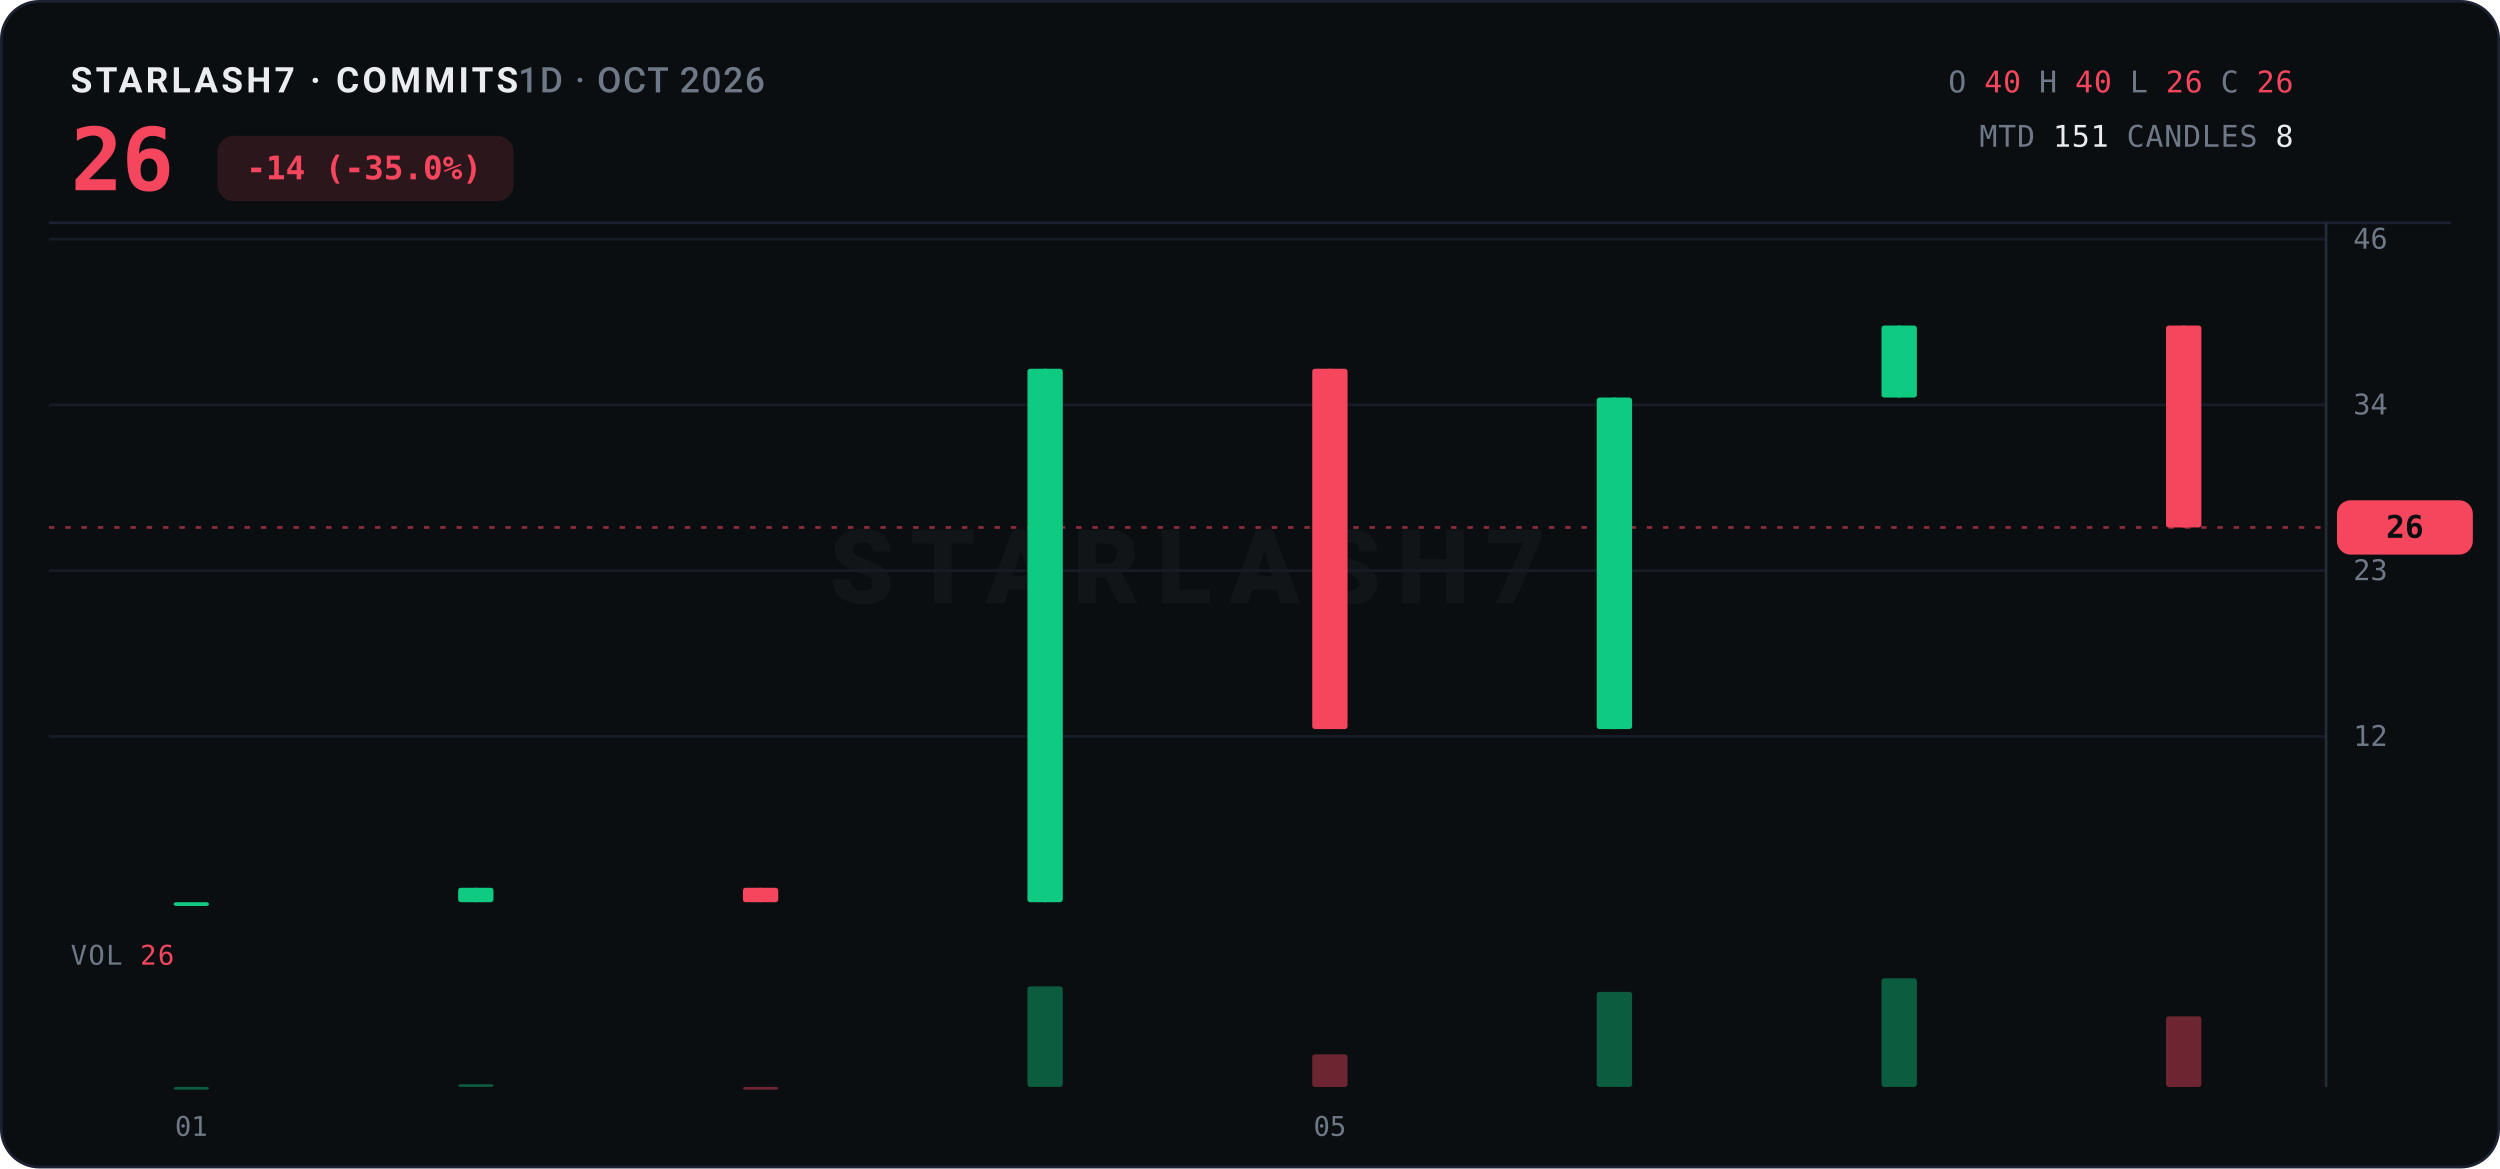
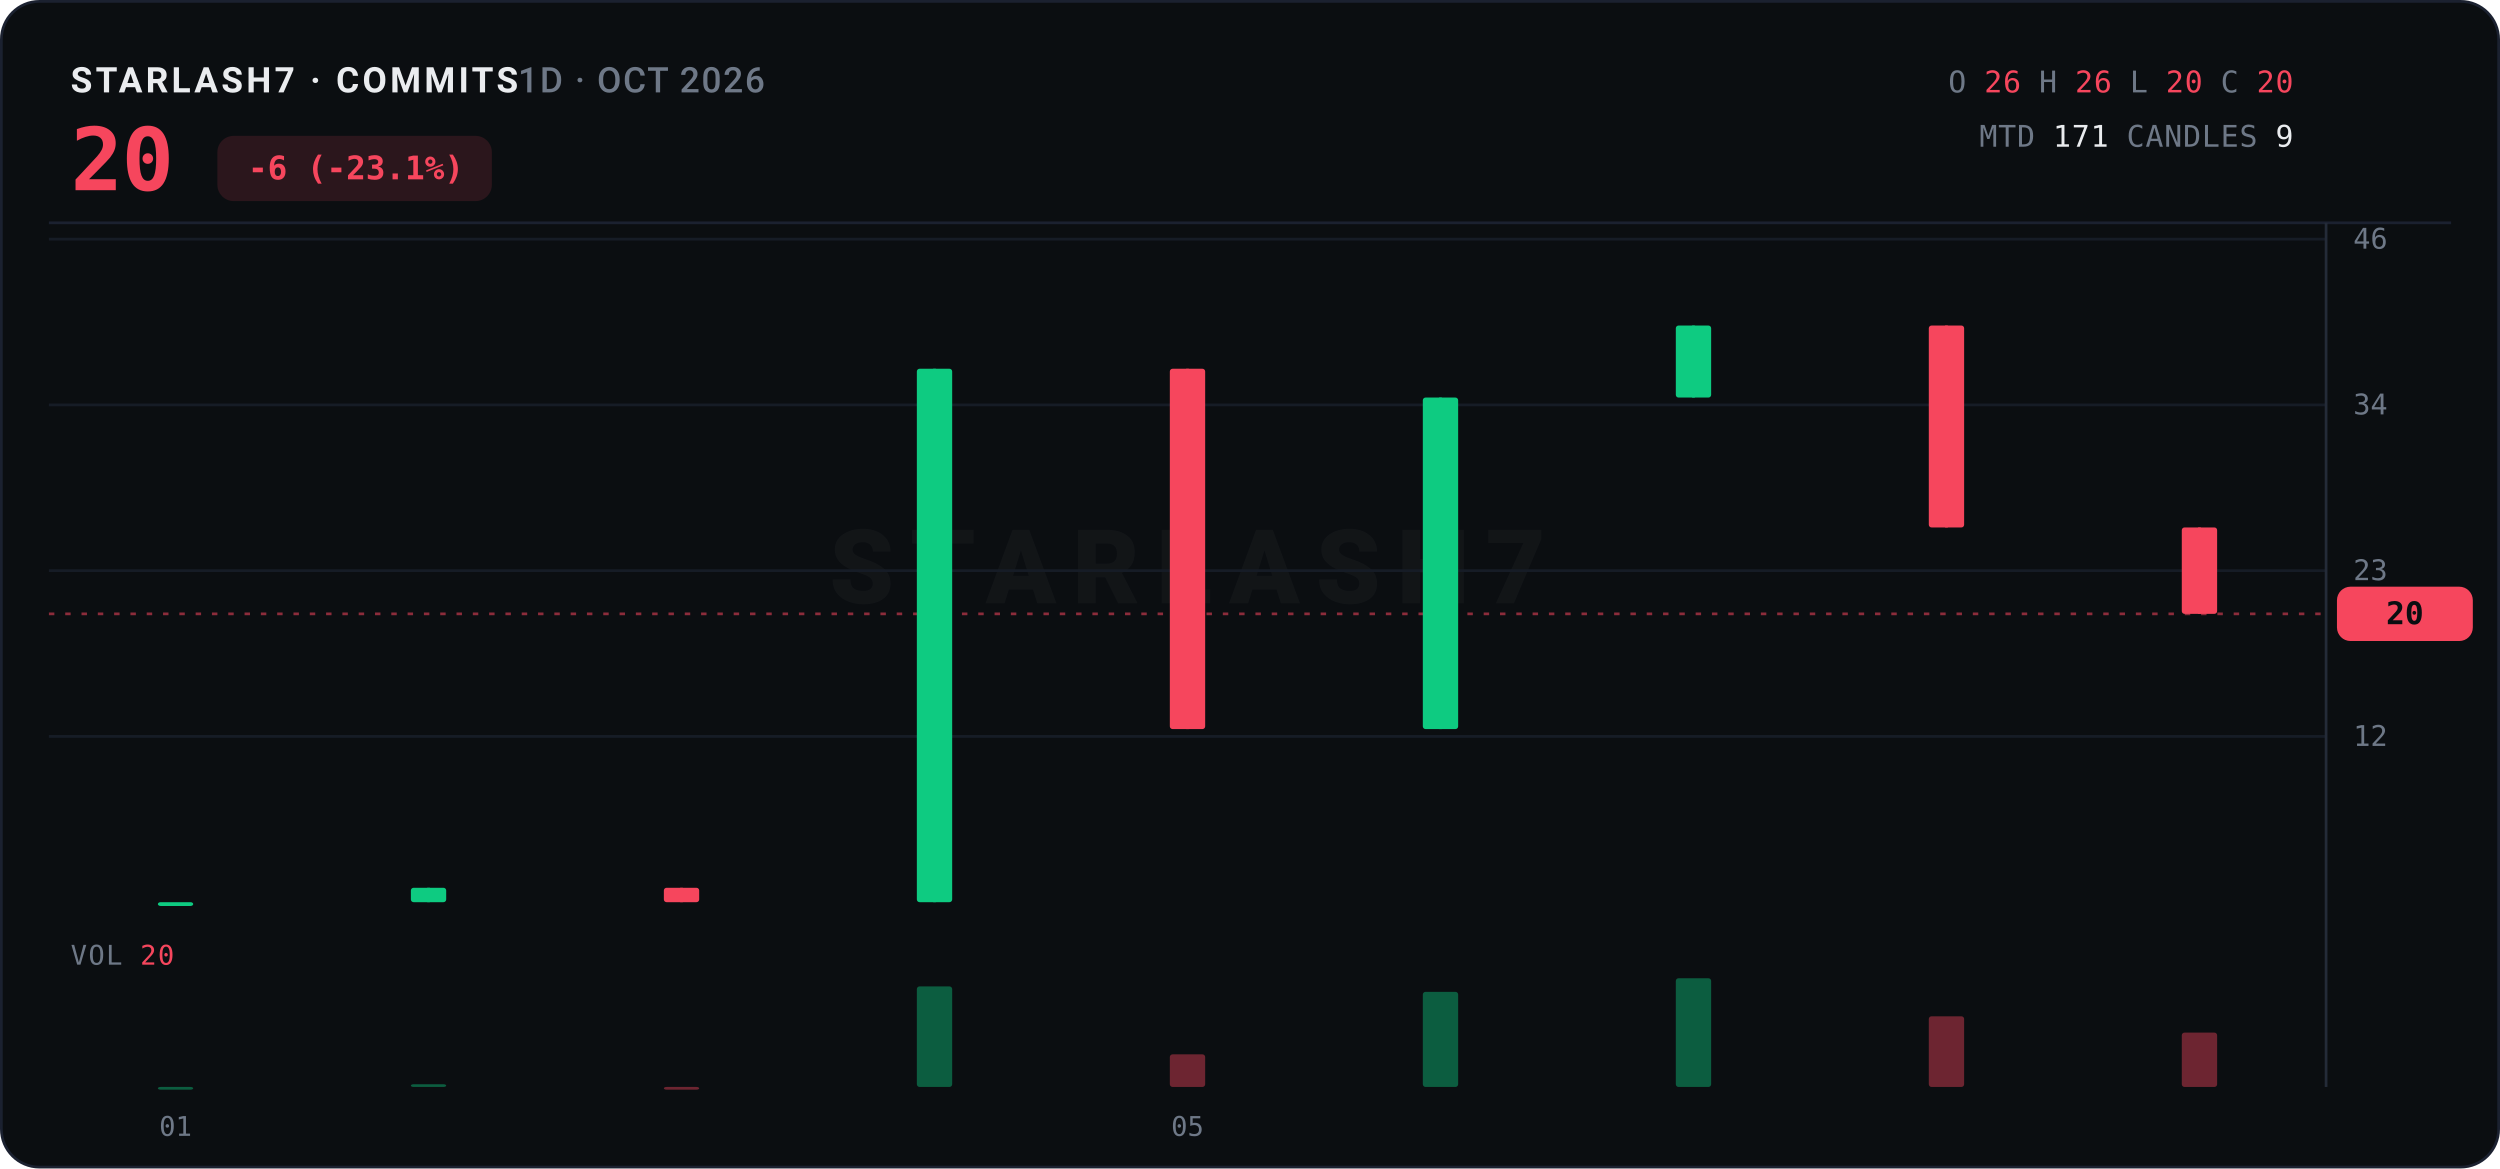
<svg xmlns="http://www.w3.org/2000/svg" width="920" height="430" viewBox="0 0 920 430">
  <rect x="0.5" y="0.5" width="919" height="429" rx="14" fill="#0B0E11" stroke="#1B2130" />
  <text x="26" y="34" font-family="ui-sans-serif,system-ui,-apple-system,'Segoe UI',Roboto,sans-serif" font-size="13" font-weight="700" letter-spacing="1.2" fill="#EAECEF">STARLASH7 · COMMITS<tspan fill="#6E7887" font-weight="500" letter-spacing="0.6">  1D · OCT 2026</tspan>
  </text>
-   <text x="26" y="70" font-family="ui-monospace,'SF Mono',SFMono-Regular,Menlo,Consolas,monospace" font-size="32" font-weight="800" fill="#F6465D" letter-spacing="-0.5">26</text>
-   <rect x="80" y="50" width="109" height="24" rx="6" fill="#F6465D" opacity="0.14" />
-   <text x="134" y="66" text-anchor="middle" font-family="ui-monospace,'SF Mono',SFMono-Regular,Menlo,Consolas,monospace" font-size="12" font-weight="700" fill="#F6465D">-14 (-35.0%)</text>
+   <text x="26" y="70" font-family="ui-monospace,'SF Mono',SFMono-Regular,Menlo,Consolas,monospace" font-size="32" font-weight="800" fill="#F6465D" letter-spacing="-0.5">20</text>
+   <rect x="80" y="50" width="101" height="24" rx="6" fill="#F6465D" opacity="0.14" />
+   <text x="131" y="66" text-anchor="middle" font-family="ui-monospace,'SF Mono',SFMono-Regular,Menlo,Consolas,monospace" font-size="12" font-weight="700" fill="#F6465D">-6 (-23.1%)</text>
  <text x="844" y="34" text-anchor="end" font-family="ui-monospace,'SF Mono',SFMono-Regular,Menlo,Consolas,monospace" font-size="11" letter-spacing="0.3">
    <tspan fill="#6E7887">O</tspan>
-     <tspan fill="#F6465D">40</tspan>
+     <tspan fill="#F6465D">26</tspan>
    <tspan fill="#6E7887">H</tspan>
-     <tspan fill="#F6465D">40</tspan>
+     <tspan fill="#F6465D">26</tspan>
    <tspan fill="#6E7887">L</tspan>
-     <tspan fill="#F6465D">26</tspan>
+     <tspan fill="#F6465D">20</tspan>
    <tspan fill="#6E7887">C</tspan>
-     <tspan fill="#F6465D">26</tspan>
+     <tspan fill="#F6465D">20</tspan>
  </text>
  <text x="844" y="54" text-anchor="end" font-family="ui-monospace,'SF Mono',SFMono-Regular,Menlo,Consolas,monospace" font-size="11" letter-spacing="0.3">
    <tspan fill="#6E7887">MTD</tspan>
-     <tspan fill="#EAECEF">151</tspan>
+     <tspan fill="#EAECEF">171</tspan>
    <tspan fill="#6E7887">CANDLES</tspan>
-     <tspan fill="#EAECEF">8</tspan>
+     <tspan fill="#EAECEF">9</tspan>
  </text>
  <line x1="18" y1="82" x2="902" y2="82" stroke="#1B2130" stroke-width="1" />
  <text x="437.0" y="222.0" text-anchor="middle" font-family="ui-sans-serif,system-ui,-apple-system,'Segoe UI',Roboto,sans-serif" font-size="38" font-weight="800" letter-spacing="6" fill="#EAECEF" opacity="0.035">STARLASH7</text>
  <line x1="18" y1="271.0" x2="856" y2="271.0" stroke="#161C26" stroke-width="1" />
  <text x="866" y="274.5" font-family="ui-monospace,'SF Mono',SFMono-Regular,Menlo,Consolas,monospace" font-size="10.5" fill="#6E7887">12</text>
  <line x1="18" y1="210.0" x2="856" y2="210.0" stroke="#161C26" stroke-width="1" />
  <text x="866" y="213.5" font-family="ui-monospace,'SF Mono',SFMono-Regular,Menlo,Consolas,monospace" font-size="10.5" fill="#6E7887">23</text>
  <line x1="18" y1="149.0" x2="856" y2="149.0" stroke="#161C26" stroke-width="1" />
  <text x="866" y="152.5" font-family="ui-monospace,'SF Mono',SFMono-Regular,Menlo,Consolas,monospace" font-size="10.5" fill="#6E7887">34</text>
  <line x1="18" y1="88.0" x2="856" y2="88.0" stroke="#161C26" stroke-width="1" />
  <text x="866" y="91.5" font-family="ui-monospace,'SF Mono',SFMono-Regular,Menlo,Consolas,monospace" font-size="10.5" fill="#6E7887">46</text>
  <line x1="856" y1="82" x2="856" y2="400" stroke="#242B38" stroke-width="1" />
-   <line x1="18" y1="194.1" x2="856" y2="194.1" stroke="#F6465D" stroke-width="1" stroke-dasharray="2 4" opacity="0.55" />
-   <rect x="860" y="184.1" width="50" height="20" rx="5" fill="#F6465D" />
-   <text x="885.0" y="197.9" text-anchor="middle" font-family="ui-monospace,'SF Mono',SFMono-Regular,Menlo,Consolas,monospace" font-size="11.5" font-weight="800" fill="#0B0E11">26</text>
-   <line x1="70.4" y1="332.0" x2="70.4" y2="332.0" stroke="#0ECB81" stroke-width="1" />
-   <rect x="63.9" y="332.0" width="13.0" height="1.4" rx="1" fill="#0ECB81" />
-   <line x1="175.1" y1="326.7" x2="175.1" y2="332.0" stroke="#0ECB81" stroke-width="1" />
-   <rect x="168.6" y="326.7" width="13.0" height="5.3" rx="1" fill="#0ECB81" />
-   <line x1="279.9" y1="326.7" x2="279.9" y2="332.0" stroke="#F6465D" stroke-width="1" />
-   <rect x="273.4" y="326.7" width="13.0" height="5.3" rx="1" fill="#F6465D" />
-   <line x1="384.6" y1="135.7" x2="384.6" y2="332.0" stroke="#0ECB81" stroke-width="1" />
-   <rect x="378.1" y="135.7" width="13.0" height="196.3" rx="1" fill="#0ECB81" />
-   <line x1="489.4" y1="135.7" x2="489.4" y2="268.3" stroke="#F6465D" stroke-width="1" />
-   <rect x="482.9" y="135.7" width="13.0" height="132.6" rx="1" fill="#F6465D" />
-   <line x1="594.1" y1="146.3" x2="594.1" y2="268.3" stroke="#0ECB81" stroke-width="1" />
-   <rect x="587.6" y="146.3" width="13.0" height="122.0" rx="1" fill="#0ECB81" />
-   <line x1="698.9" y1="119.8" x2="698.9" y2="146.3" stroke="#0ECB81" stroke-width="1" />
-   <rect x="692.4" y="119.8" width="13.0" height="26.5" rx="1" fill="#0ECB81" />
-   <line x1="803.6" y1="119.8" x2="803.6" y2="194.1" stroke="#F6465D" stroke-width="1" />
-   <rect x="797.1" y="119.8" width="13.0" height="74.3" rx="1" fill="#F6465D" />
-   <text x="26" y="355" font-family="ui-monospace,'SF Mono',SFMono-Regular,Menlo,Consolas,monospace" font-size="10" letter-spacing="0.5" fill="#6E7887">VOL <tspan fill="#F6465D">26</tspan>
+   <line x1="18" y1="225.9" x2="856" y2="225.9" stroke="#F6465D" stroke-width="1" stroke-dasharray="2 4" opacity="0.55" />
+   <rect x="860" y="215.9" width="50" height="20" rx="5" fill="#F6465D" />
+   <text x="885.0" y="229.7" text-anchor="middle" font-family="ui-monospace,'SF Mono',SFMono-Regular,Menlo,Consolas,monospace" font-size="11.5" font-weight="800" fill="#0B0E11">20</text>
+   <line x1="64.6" y1="332.0" x2="64.6" y2="332.0" stroke="#0ECB81" stroke-width="1" />
+   <rect x="58.1" y="332.0" width="13.0" height="1.4" rx="1" fill="#0ECB81" />
+   <line x1="157.7" y1="326.7" x2="157.7" y2="332.0" stroke="#0ECB81" stroke-width="1" />
+   <rect x="151.2" y="326.7" width="13.0" height="5.3" rx="1" fill="#0ECB81" />
+   <line x1="250.8" y1="326.7" x2="250.8" y2="332.0" stroke="#F6465D" stroke-width="1" />
+   <rect x="244.3" y="326.7" width="13.0" height="5.3" rx="1" fill="#F6465D" />
+   <line x1="343.9" y1="135.7" x2="343.9" y2="332.0" stroke="#0ECB81" stroke-width="1" />
+   <rect x="337.4" y="135.7" width="13.0" height="196.3" rx="1" fill="#0ECB81" />
+   <line x1="437.0" y1="135.7" x2="437.0" y2="268.3" stroke="#F6465D" stroke-width="1" />
+   <rect x="430.5" y="135.7" width="13.0" height="132.6" rx="1" fill="#F6465D" />
+   <line x1="530.1" y1="146.3" x2="530.1" y2="268.3" stroke="#0ECB81" stroke-width="1" />
+   <rect x="523.6" y="146.3" width="13.0" height="122.0" rx="1" fill="#0ECB81" />
+   <line x1="623.2" y1="119.8" x2="623.2" y2="146.3" stroke="#0ECB81" stroke-width="1" />
+   <rect x="616.7" y="119.8" width="13.0" height="26.5" rx="1" fill="#0ECB81" />
+   <line x1="716.3" y1="119.8" x2="716.3" y2="194.1" stroke="#F6465D" stroke-width="1" />
+   <rect x="709.8" y="119.8" width="13.0" height="74.3" rx="1" fill="#F6465D" />
+   <line x1="809.4" y1="194.1" x2="809.4" y2="225.9" stroke="#F6465D" stroke-width="1" />
+   <rect x="802.9" y="194.1" width="13.0" height="31.8" rx="1" fill="#F6465D" />
+   <text x="26" y="355" font-family="ui-monospace,'SF Mono',SFMono-Regular,Menlo,Consolas,monospace" font-size="10" letter-spacing="0.5" fill="#6E7887">VOL <tspan fill="#F6465D">20</tspan>
  </text>
-   <rect x="63.9" y="400.0" width="13.0" height="1.0" rx="1" fill="#0ECB81" opacity="0.42" />
-   <rect x="168.6" y="399.0" width="13.0" height="1.0" rx="1" fill="#0ECB81" opacity="0.42" />
-   <rect x="273.4" y="400.0" width="13.0" height="1.0" rx="1" fill="#F6465D" opacity="0.42" />
-   <rect x="378.1" y="363.0" width="13.0" height="37.0" rx="1" fill="#0ECB81" opacity="0.42" />
-   <rect x="482.9" y="388.0" width="13.0" height="12.0" rx="1" fill="#F6465D" opacity="0.42" />
-   <rect x="587.6" y="365.0" width="13.0" height="35.0" rx="1" fill="#0ECB81" opacity="0.42" />
-   <rect x="692.4" y="360.0" width="13.0" height="40.0" rx="1" fill="#0ECB81" opacity="0.42" />
-   <rect x="797.1" y="374.0" width="13.0" height="26.0" rx="1" fill="#F6465D" opacity="0.42" />
-   <text x="70.4" y="418" text-anchor="middle" font-family="ui-monospace,'SF Mono',SFMono-Regular,Menlo,Consolas,monospace" font-size="10" fill="#6E7887">01</text>
-   <text x="489.4" y="418" text-anchor="middle" font-family="ui-monospace,'SF Mono',SFMono-Regular,Menlo,Consolas,monospace" font-size="10" fill="#6E7887">05</text>
+   <rect x="58.1" y="400.0" width="13.0" height="1.0" rx="1" fill="#0ECB81" opacity="0.42" />
+   <rect x="151.2" y="399.0" width="13.0" height="1.0" rx="1" fill="#0ECB81" opacity="0.42" />
+   <rect x="244.3" y="400.0" width="13.0" height="1.0" rx="1" fill="#F6465D" opacity="0.42" />
+   <rect x="337.4" y="363.0" width="13.0" height="37.0" rx="1" fill="#0ECB81" opacity="0.42" />
+   <rect x="430.5" y="388.0" width="13.0" height="12.0" rx="1" fill="#F6465D" opacity="0.42" />
+   <rect x="523.6" y="365.0" width="13.0" height="35.0" rx="1" fill="#0ECB81" opacity="0.42" />
+   <rect x="616.7" y="360.0" width="13.0" height="40.0" rx="1" fill="#0ECB81" opacity="0.42" />
+   <rect x="709.8" y="374.0" width="13.0" height="26.0" rx="1" fill="#F6465D" opacity="0.42" />
+   <rect x="802.9" y="380.0" width="13.0" height="20.0" rx="1" fill="#F6465D" opacity="0.42" />
+   <text x="64.6" y="418" text-anchor="middle" font-family="ui-monospace,'SF Mono',SFMono-Regular,Menlo,Consolas,monospace" font-size="10" fill="#6E7887">01</text>
+   <text x="437.0" y="418" text-anchor="middle" font-family="ui-monospace,'SF Mono',SFMono-Regular,Menlo,Consolas,monospace" font-size="10" fill="#6E7887">05</text>
</svg>
